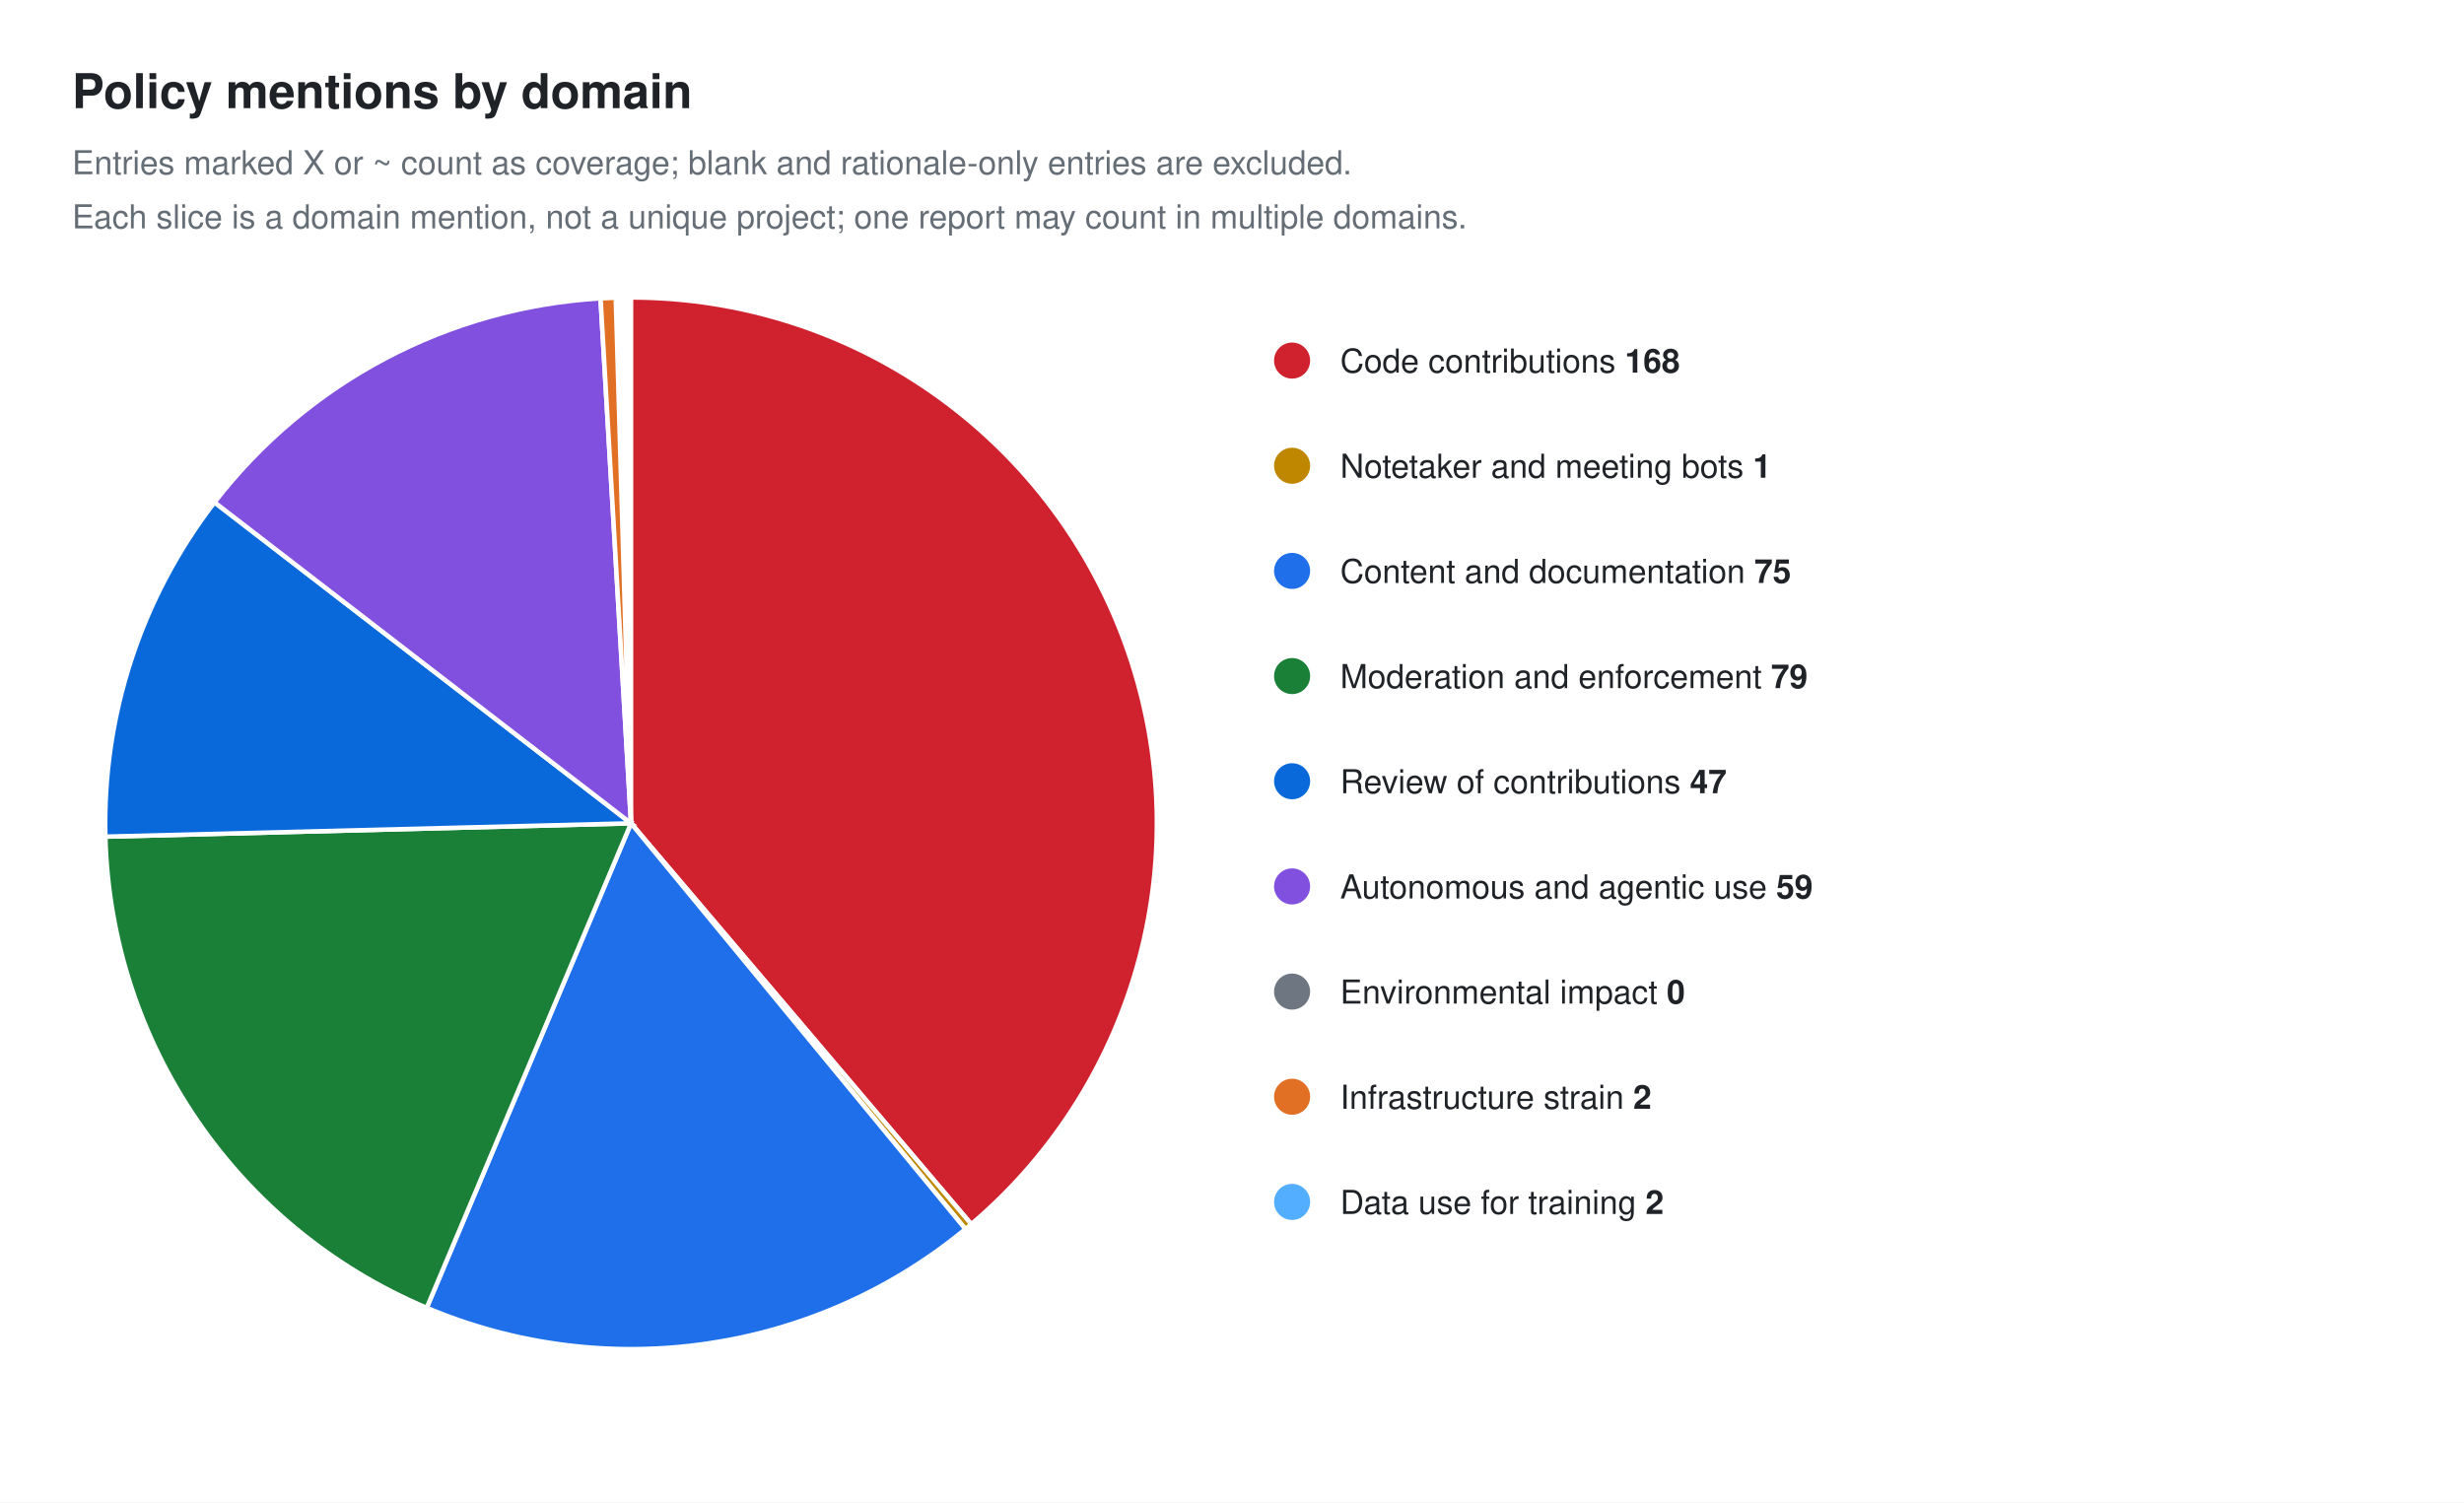
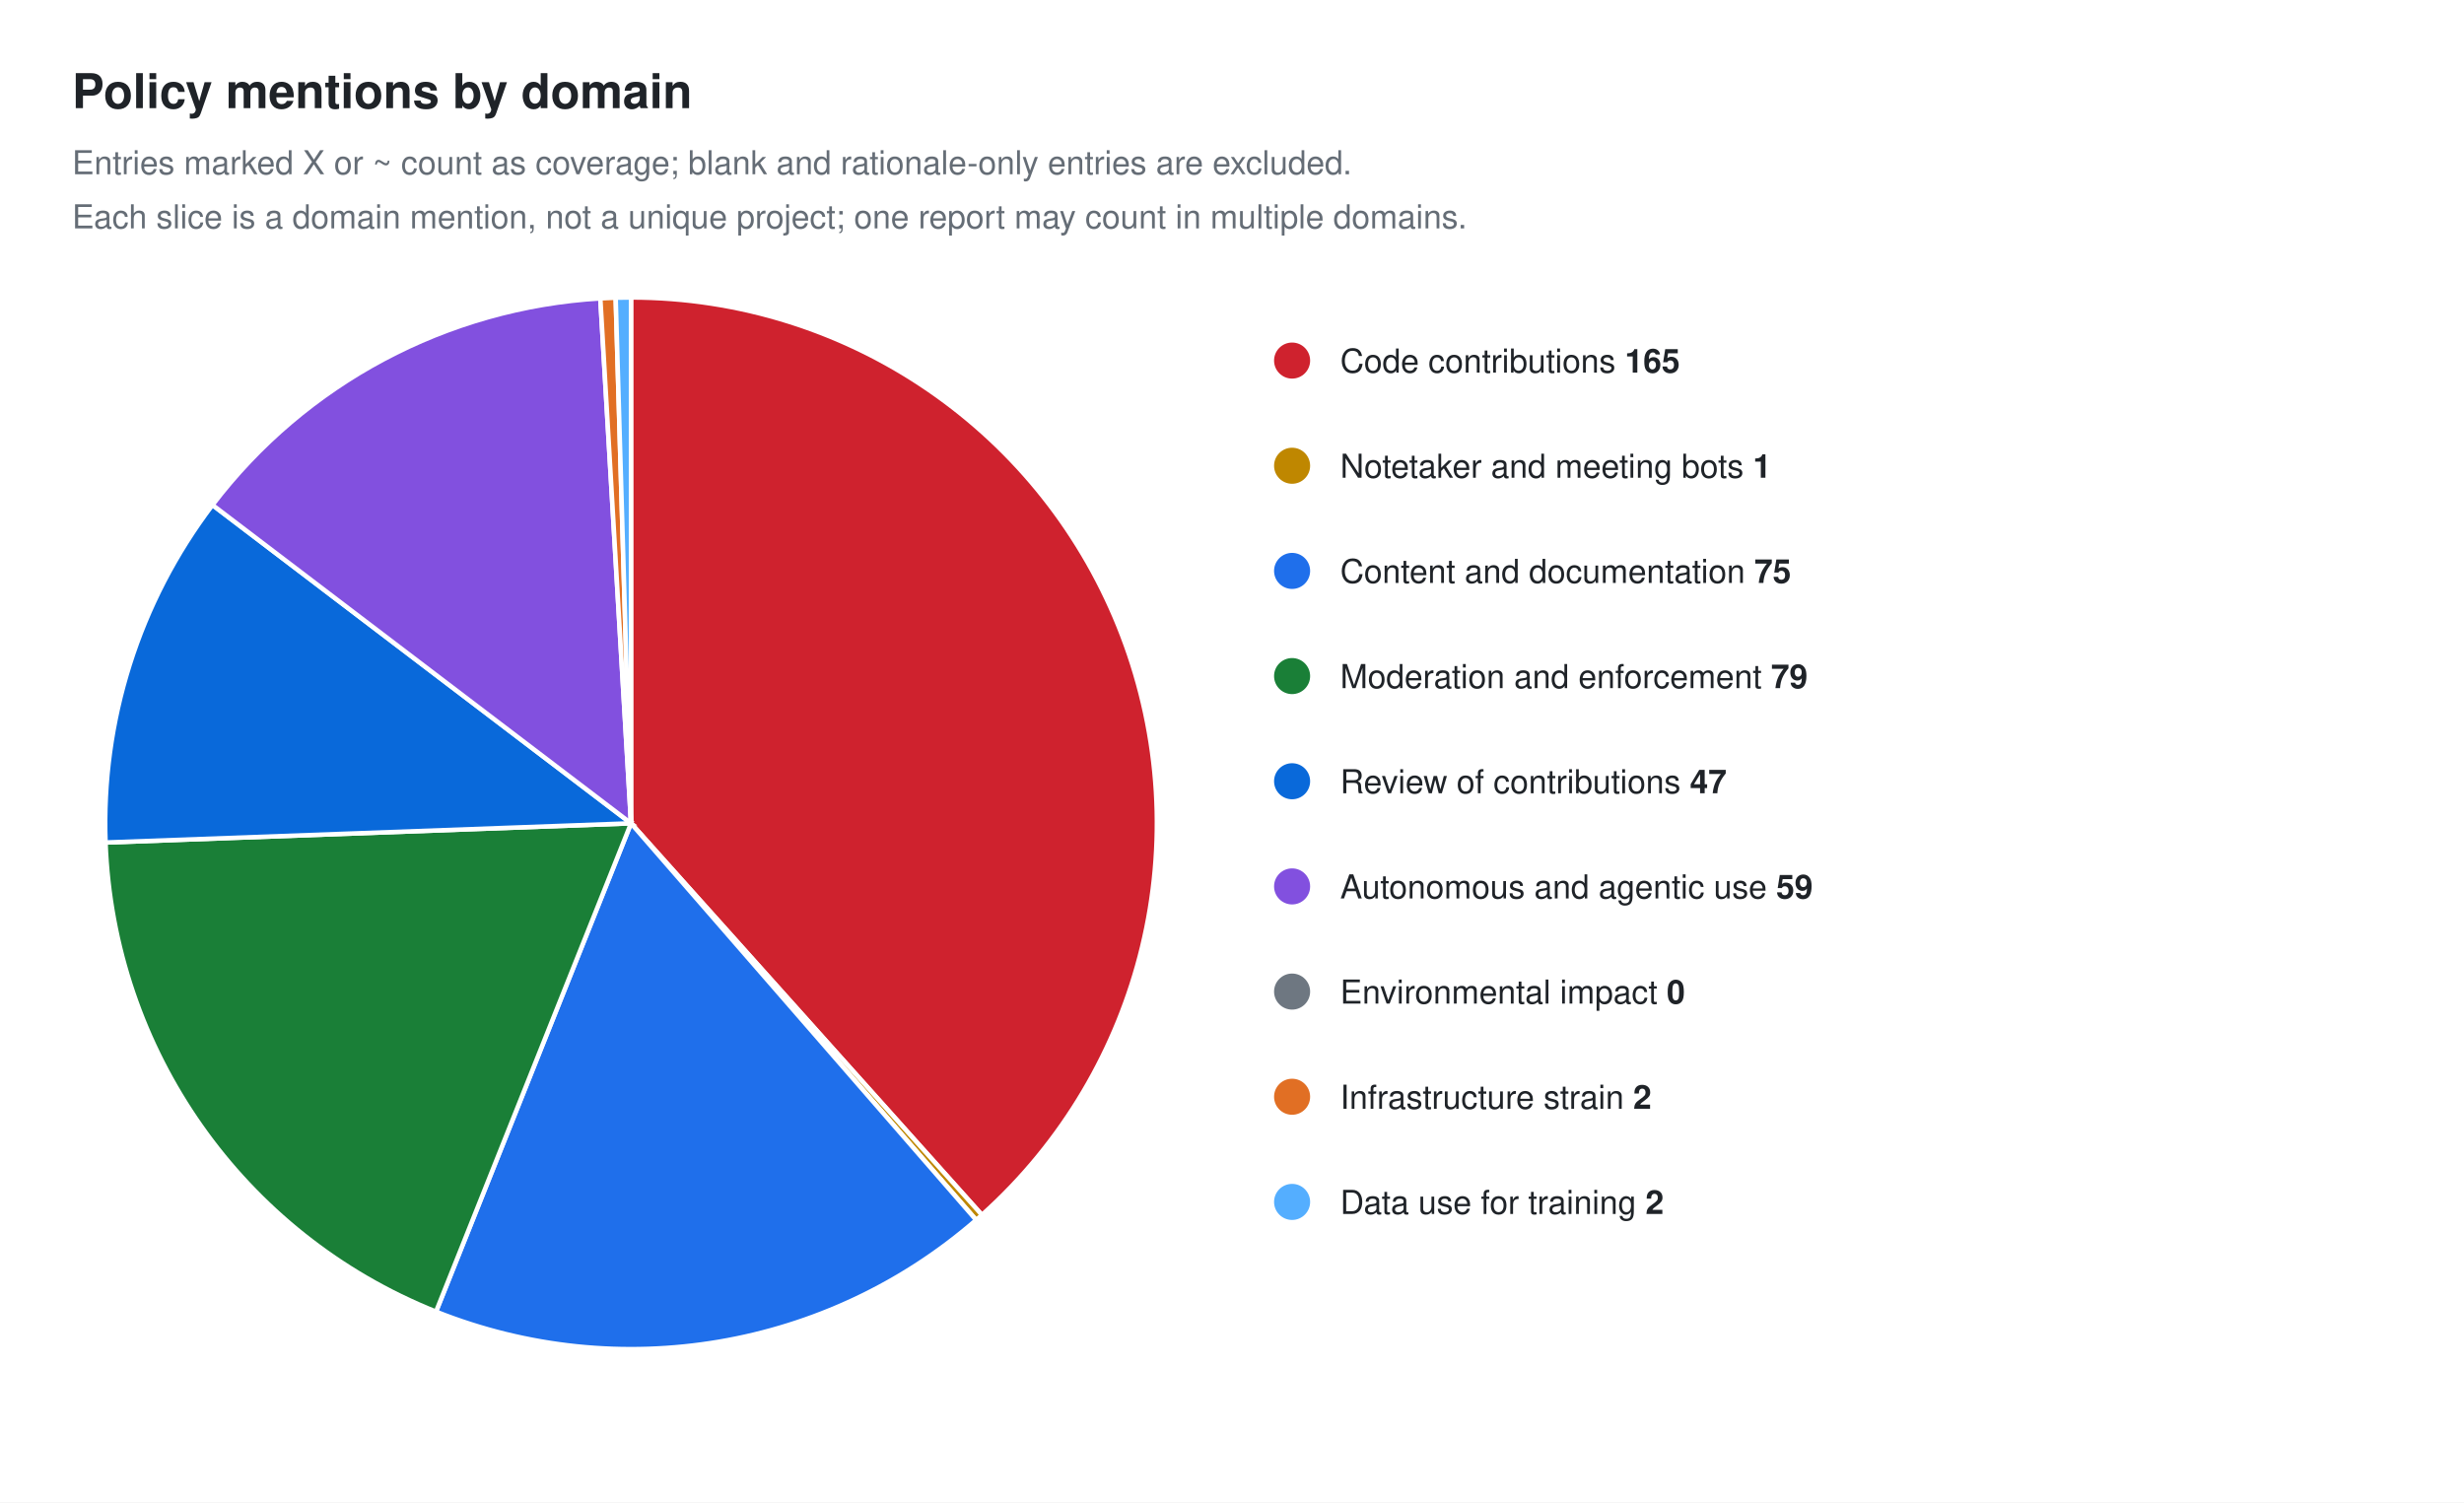
<svg xmlns="http://www.w3.org/2000/svg" width="820" height="500" viewBox="0 0 820 500" font-family="-apple-system,BlinkMacSystemFont,Segoe UI,Helvetica,Arial,sans-serif">
  <rect width="820" height="500" fill="#ffffff" />
  <text x="24" y="36" font-size="16" font-weight="600" fill="#1f2328">Policy mentions by domain</text>
  <text x="24" y="58" font-size="11" fill="#656d76">Entries marked X or ~ count as coverage; blank and rationale-only entries are excluded.</text>
  <text x="24" y="76" font-size="11" fill="#656d76">Each slice is a domain mention, not a unique project; one report may count in multiple domains.</text>
  <g transform="translate(0 24)">
-     <path d="M 210.00 75.00 A 175 175 0 0 1 323.24 383.42 L 210 250 Z" fill="#cf222e" stroke="#ffffff" stroke-width="1.5" />
-     <path d="M 323.24 383.42 A 175 175 0 0 1 321.29 385.05 L 210 250 Z" fill="#bf8700" stroke="#ffffff" stroke-width="1.5" />
-     <path d="M 321.29 385.05 A 175 175 0 0 1 142.01 411.25 L 210 250 Z" fill="#1f6feb" stroke="#ffffff" stroke-width="1.5" />
-     <path d="M 142.01 411.25 A 175 175 0 0 1 35.06 254.44 L 210 250 Z" fill="#1a7f37" stroke="#ffffff" stroke-width="1.5" />
-     <path d="M 35.06 254.44 A 175 175 0 0 1 71.39 143.17 L 210 250 Z" fill="#0969da" stroke="#ffffff" stroke-width="1.5" />
-     <path d="M 71.39 143.17 A 175 175 0 0 1 199.85 75.29 L 210 250 Z" fill="#8250df" stroke="#ffffff" stroke-width="1.5" />
-     <path d="M 199.85 75.29 A 175 175 0 0 1 204.92 75.07 L 210 250 Z" fill="#e16f24" stroke="#ffffff" stroke-width="1.5" />
+     <path d="M 210.00 75.00 A 175 175 0 0 1 326.78 380.34 L 210 250 Z" fill="#cf222e" stroke="#ffffff" stroke-width="1.5" />
+     <path d="M 326.78 380.34 A 175 175 0 0 1 324.86 382.03 L 210 250 Z" fill="#bf8700" stroke="#ffffff" stroke-width="1.5" />
+     <path d="M 324.86 382.03 A 175 175 0 0 1 145.10 412.52 L 210 250 Z" fill="#1f6feb" stroke="#ffffff" stroke-width="1.5" />
+     <path d="M 145.10 412.52 A 175 175 0 0 1 35.12 256.39 L 210 250 Z" fill="#1a7f37" stroke="#ffffff" stroke-width="1.5" />
+     <path d="M 35.12 256.39 A 175 175 0 0 1 70.71 144.06 L 210 250 Z" fill="#0969da" stroke="#ffffff" stroke-width="1.5" />
+     <path d="M 70.71 144.06 A 175 175 0 0 1 199.78 75.30 L 210 250 Z" fill="#8250df" stroke="#ffffff" stroke-width="1.5" />
+     <path d="M 199.78 75.30 A 175 175 0 0 1 204.89 75.07 L 210 250 Z" fill="#e16f24" stroke="#ffffff" stroke-width="1.5" />
+     <path d="M 204.89 75.07 A 175 175 0 0 1 210.00 75.00 L 210 250 Z" fill="#54aeff" stroke="#ffffff" stroke-width="1.5" />
  </g>
  <circle cx="430" cy="120" r="6" fill="#cf222e" />
-   <text x="446" y="124" font-size="11" fill="#1f2328">Code contributions <tspan font-weight="600">168</tspan>
+   <text x="446" y="124" font-size="11" fill="#1f2328">Code contributions <tspan font-weight="600">165</tspan>
  </text>
  <circle cx="430" cy="155" r="6" fill="#bf8700" />
  <text x="446" y="159" font-size="11" fill="#1f2328">Notetaker and meeting bots <tspan font-weight="600">1</tspan>
  </text>
  <circle cx="430" cy="190" r="6" fill="#1f6feb" />
  <text x="446" y="194" font-size="11" fill="#1f2328">Content and documentation <tspan font-weight="600">75</tspan>
  </text>
  <circle cx="430" cy="225" r="6" fill="#1a7f37" />
  <text x="446" y="229" font-size="11" fill="#1f2328">Moderation and enforcement <tspan font-weight="600">79</tspan>
  </text>
  <circle cx="430" cy="260" r="6" fill="#0969da" />
  <text x="446" y="264" font-size="11" fill="#1f2328">Review of contributions <tspan font-weight="600">47</tspan>
  </text>
  <circle cx="430" cy="295" r="6" fill="#8250df" />
  <text x="446" y="299" font-size="11" fill="#1f2328">Autonomous and agentic use <tspan font-weight="600">59</tspan>
  </text>
  <circle cx="430" cy="330" r="6" fill="#6e7781" />
  <text x="446" y="334" font-size="11" fill="#1f2328">Environmental impact <tspan font-weight="600">0</tspan>
  </text>
  <circle cx="430" cy="365" r="6" fill="#e16f24" />
  <text x="446" y="369" font-size="11" fill="#1f2328">Infrastructure strain <tspan font-weight="600">2</tspan>
  </text>
  <circle cx="430" cy="400" r="6" fill="#54aeff" />
  <text x="446" y="404" font-size="11" fill="#1f2328">Data use for training <tspan font-weight="600">2</tspan>
  </text>
</svg>
